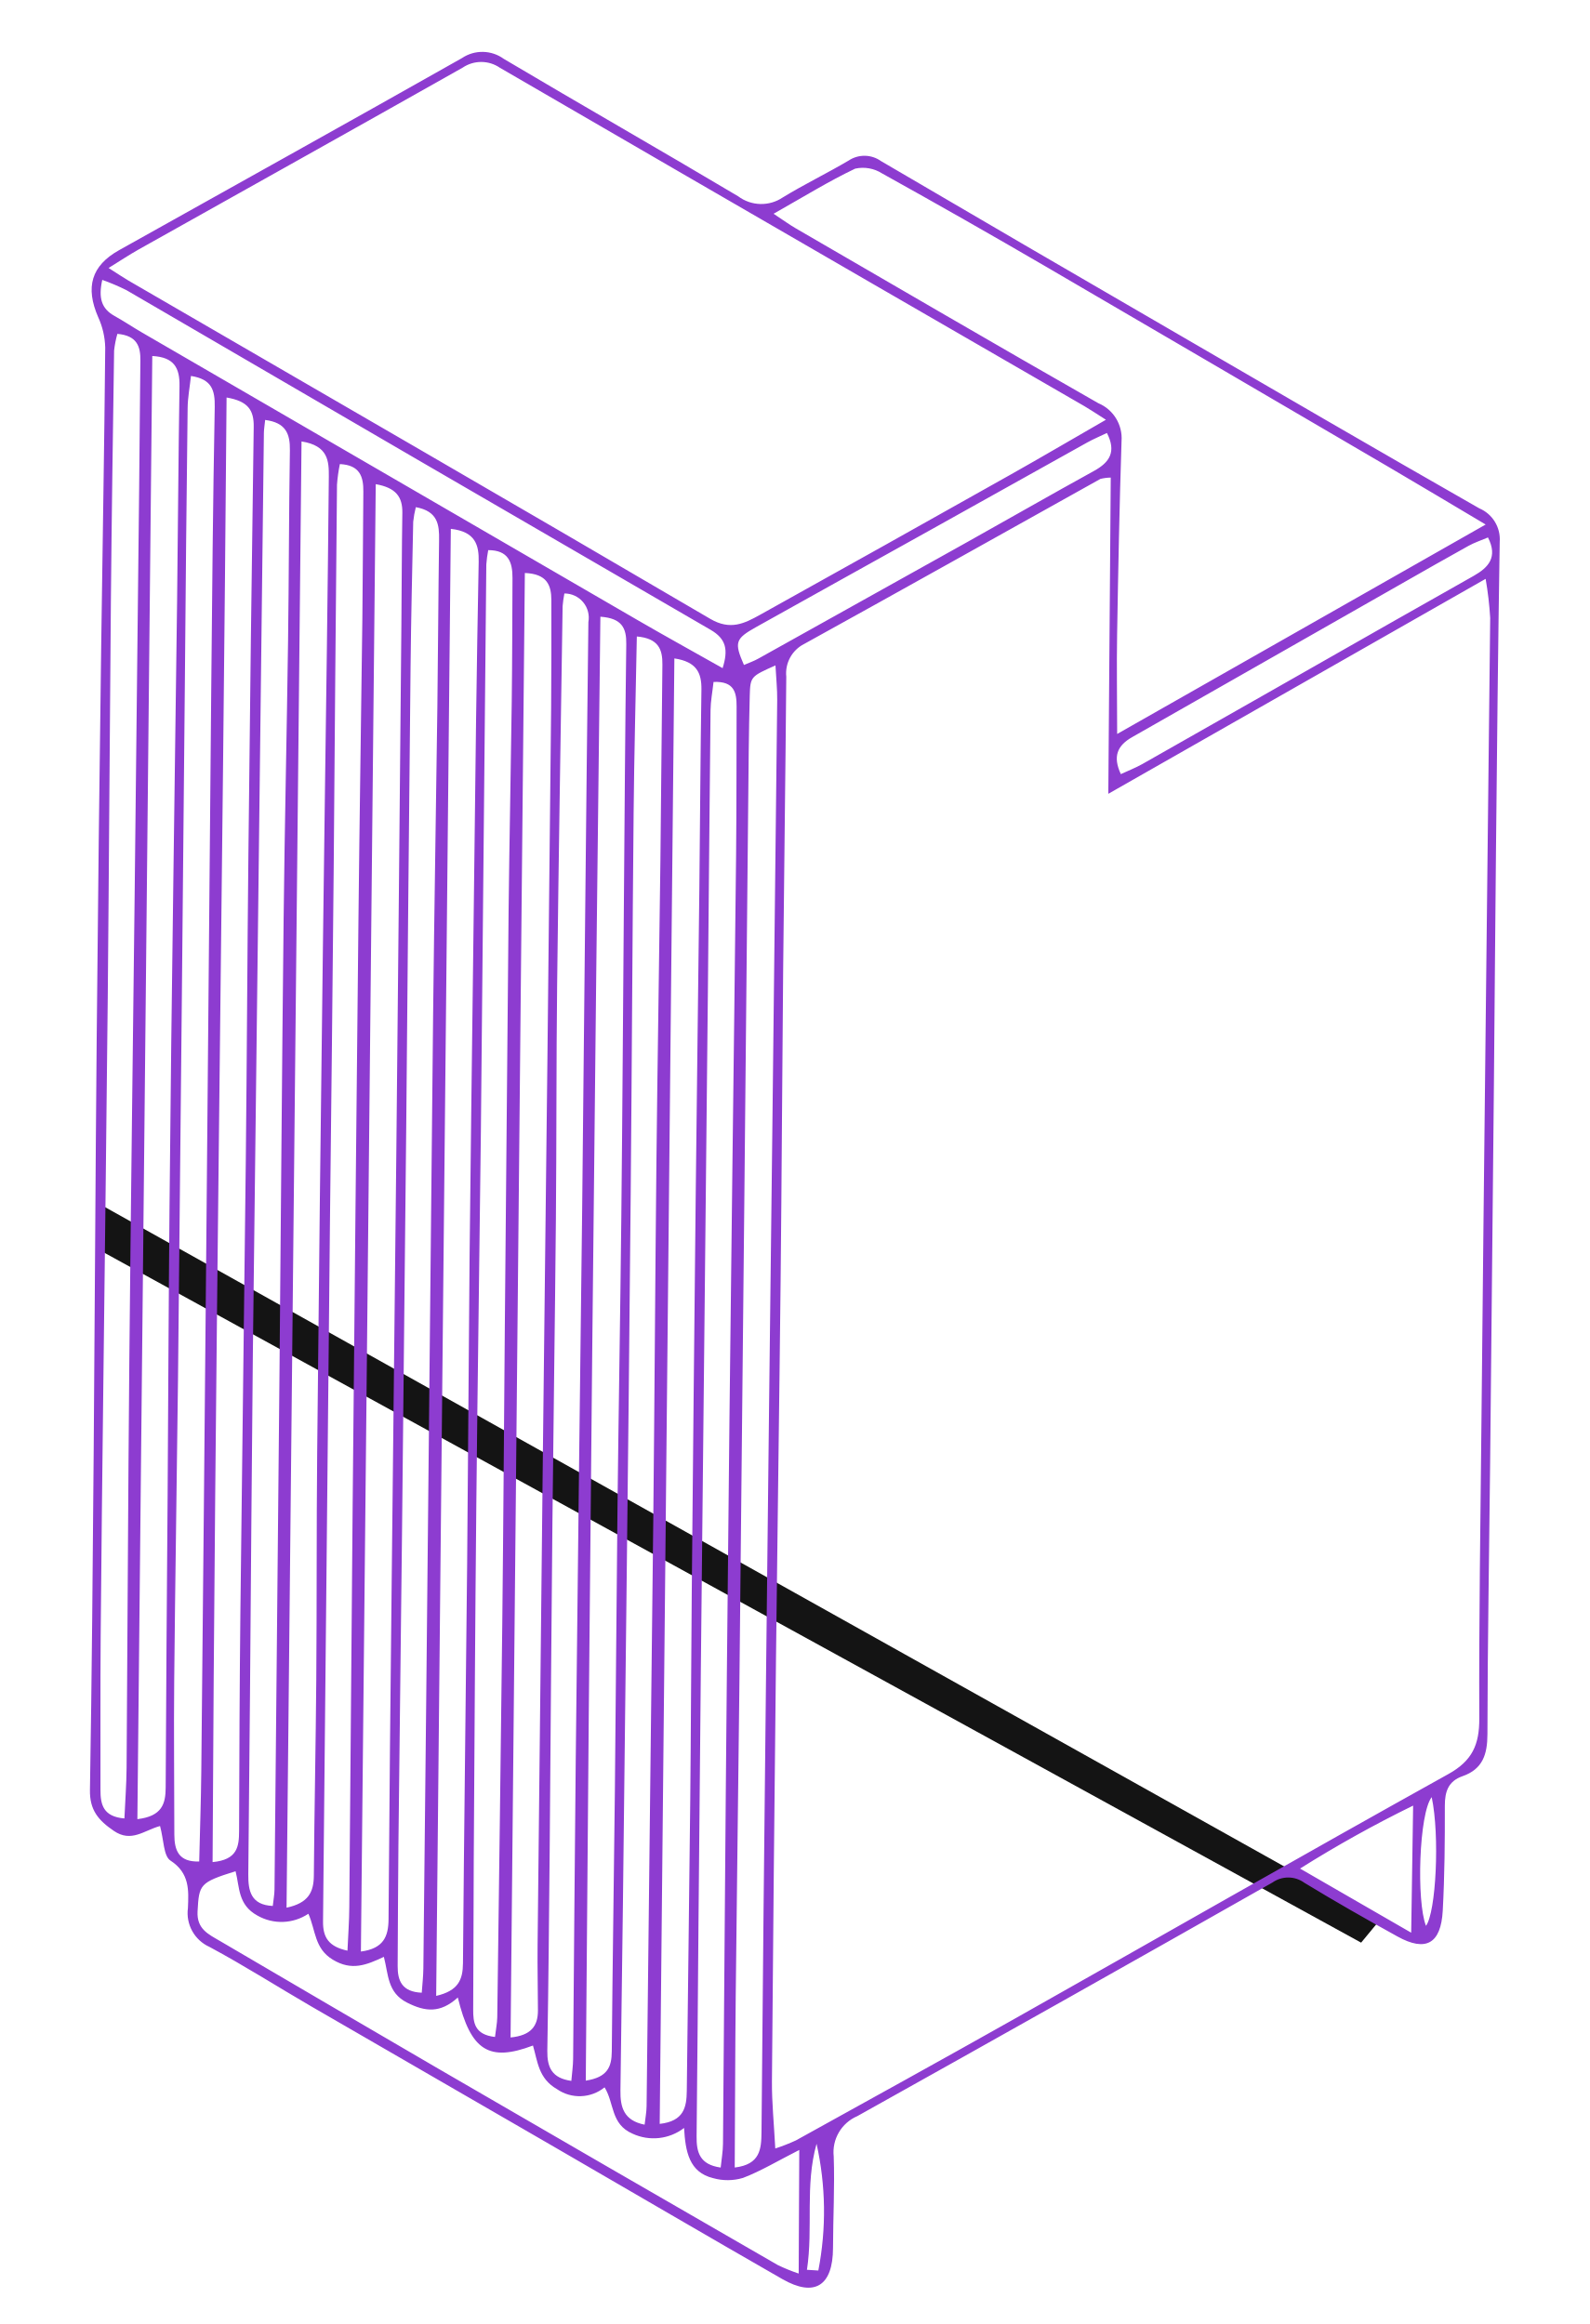
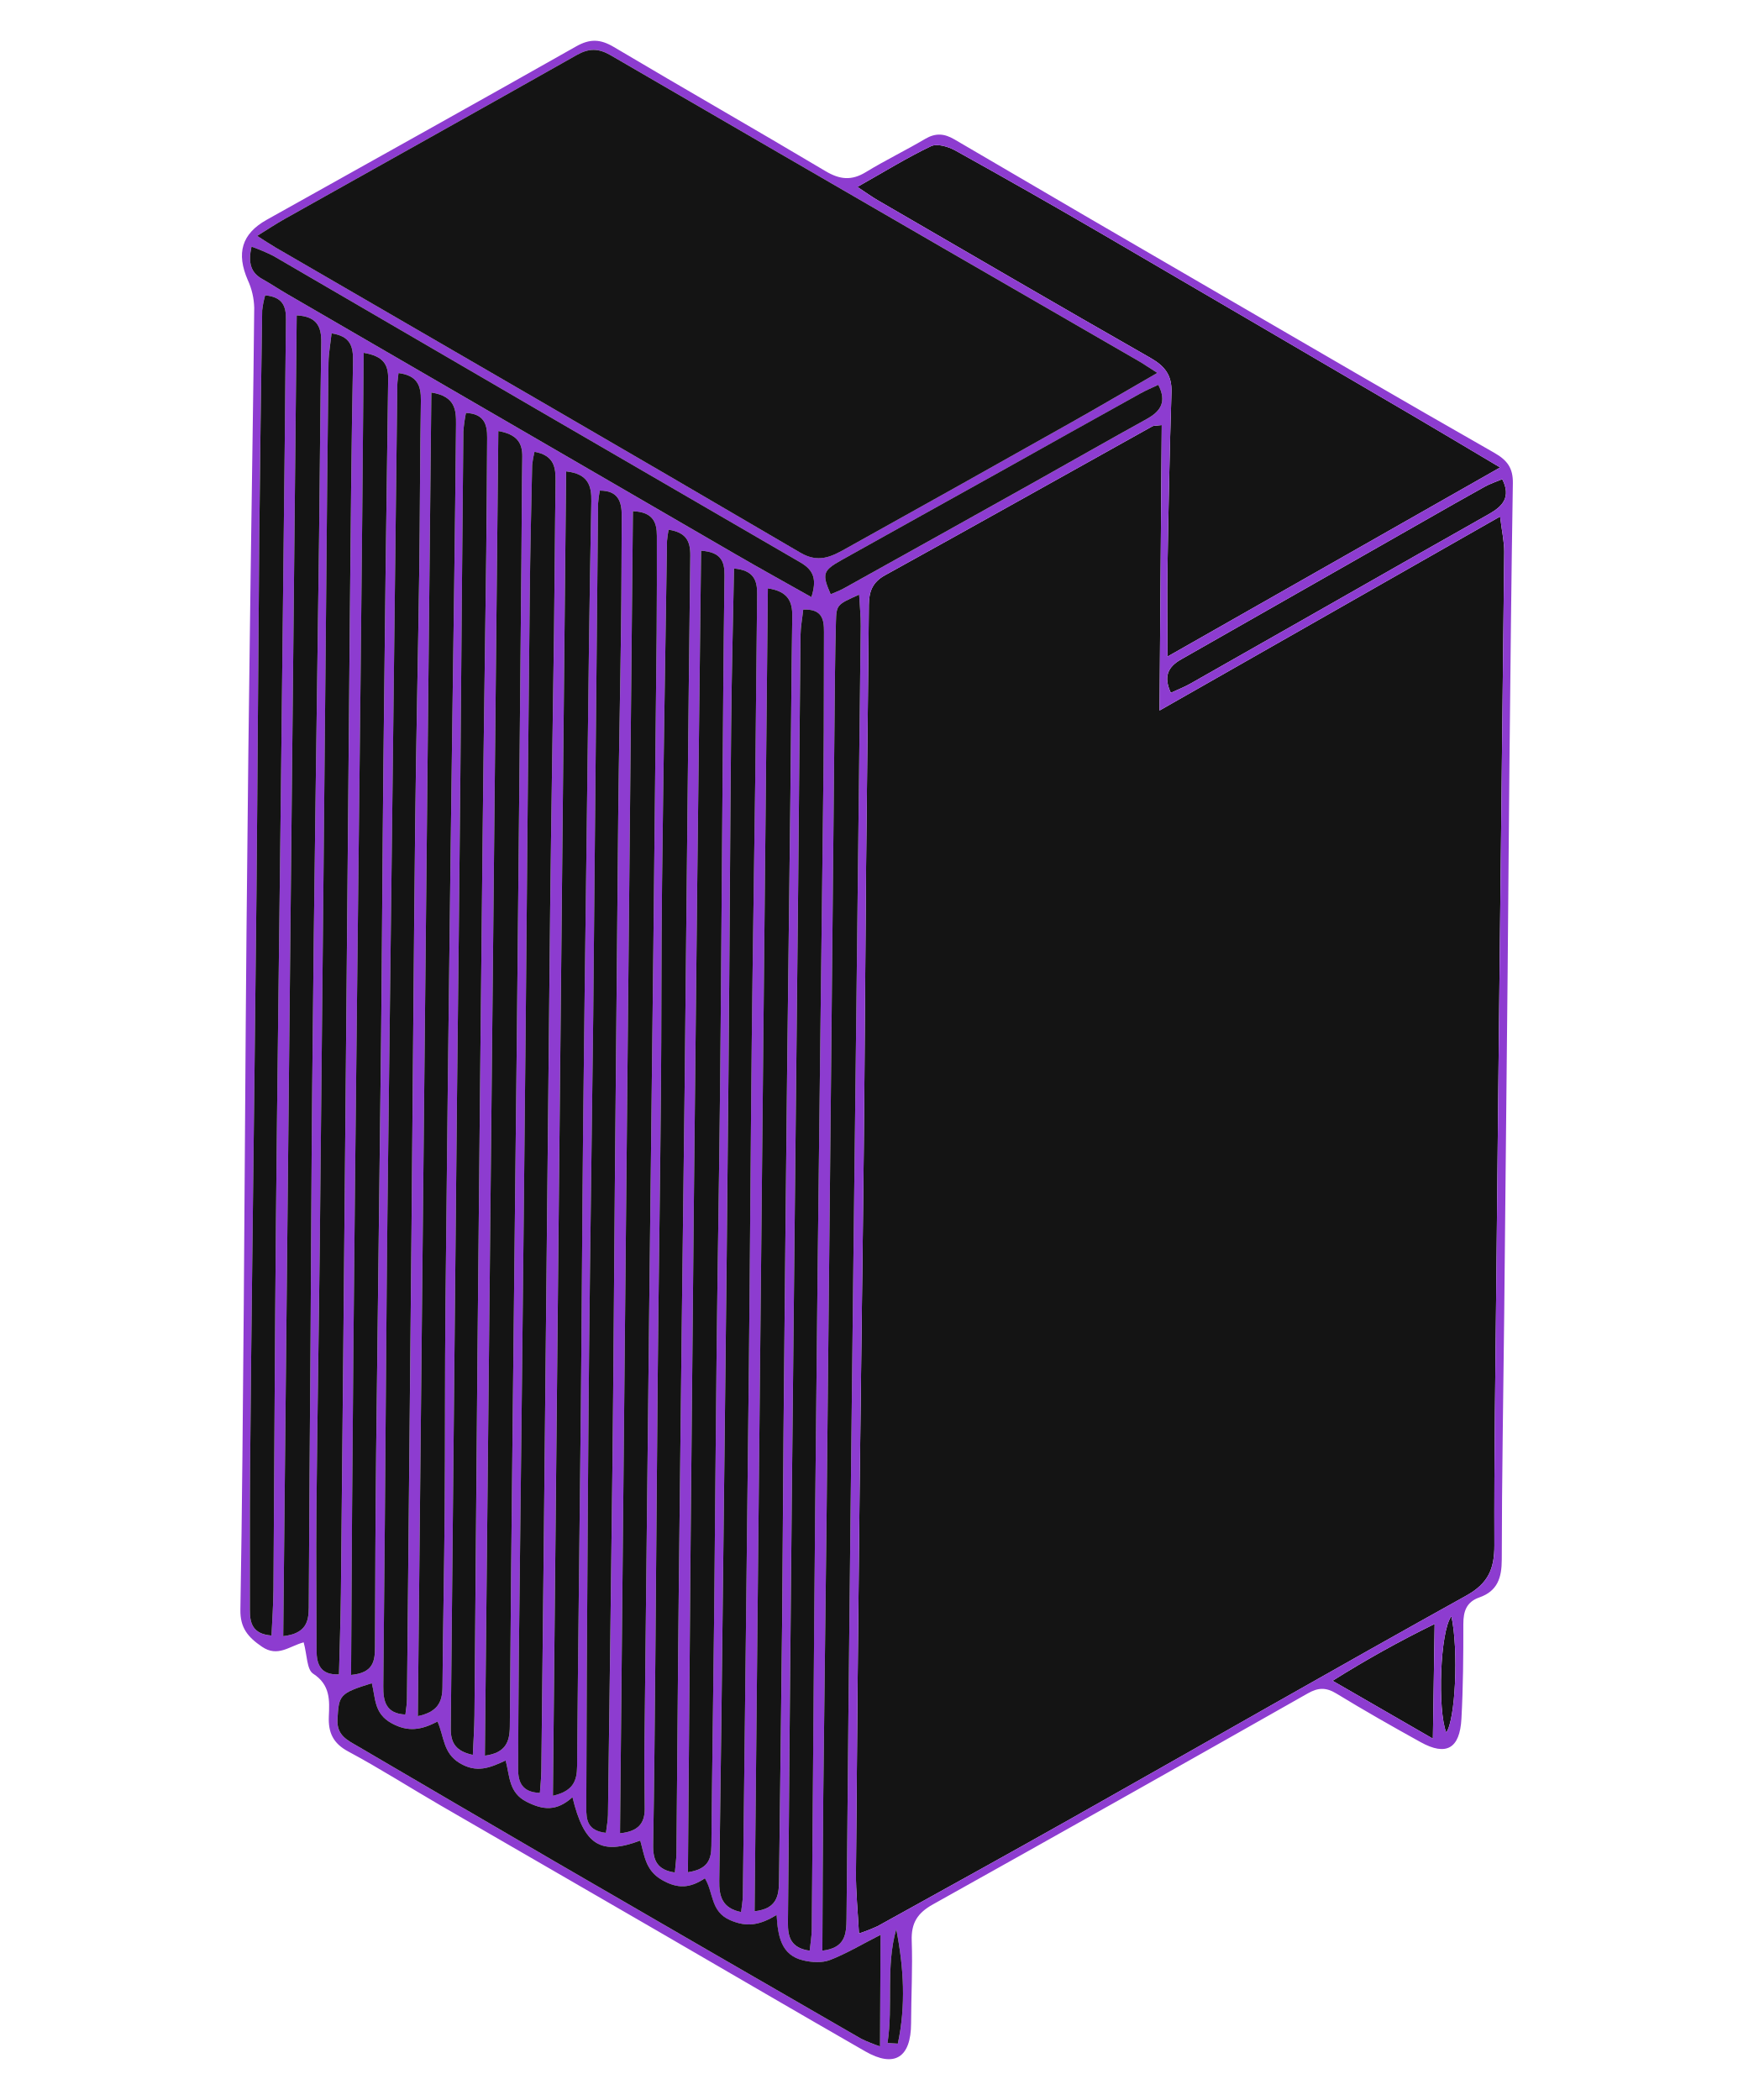
- <svg xmlns="http://www.w3.org/2000/svg" width="144.814" height="211.816" viewBox="0 0 144.814 211.816">
-   <g transform="translate(-184.999 -5121.534)">
-     <g transform="translate(184.999 5121.534)">
-       <path d="M-7351.746,11921.391l-116.921-65.39v4.2l115.212,63.26Z" transform="translate(7477.482 -11746.402)" fill="#141414" />
-       <g transform="translate(0 7.027) rotate(-3)">
-         <path d="M6.221,159.947c-1.467.312-2.69,1.4-4.233.218-1.363-1.04-2.1-2.013-1.974-3.829.714-10.277,1.334-20.561,1.958-30.844C2.73,113,3.439,100.513,4.209,88.026q1.109-17.994,2.3-35.983C7.1,43.068,7.733,34.1,8.285,25.118a7.073,7.073,0,0,0-.5-2.812c-1.033-2.768-.384-4.7,2.223-5.984C20.714,11.041,31.443,5.8,42.125.474a3.323,3.323,0,0,1,3.8.266c6.867,4.583,13.816,9.042,20.678,13.63a3.5,3.5,0,0,0,4.058.312c2.011-1.089,4.131-1.978,6.159-3.037a2.6,2.6,0,0,1,2.946.2q12.7,8.369,25.435,16.671c9.1,5.948,18.2,11.911,27.35,17.788a3.069,3.069,0,0,1,1.7,3.15c-.645,9.381-1.228,18.767-1.817,28.152-.441,7.019-.855,14.04-1.29,21.059q-1.071,17.261-2.154,34.522c-.519,8.242-1.1,16.481-1.544,24.728-.1,1.862-.607,3.165-2.471,3.709-1.312.383-1.681,1.312-1.746,2.6-.16,3.183-.352,6.37-.69,9.538-.322,3.015-1.74,3.7-4.236,2.145-2.774-1.731-5.53-3.493-8.228-5.34a2.492,2.492,0,0,0-2.9-.173q-19.412,9.706-38.888,19.283a3.577,3.577,0,0,0-2.341,3.558c-.048,2.776-.348,5.547-.5,8.323-.19,3.451-1.907,4.435-4.767,2.589-6.734-4.344-13.425-8.752-20.139-13.126q-10.687-6.961-21.381-13.911c-3.011-1.966-5.94-4.062-9.013-5.923a3.382,3.382,0,0,1-1.779-3.643c.155-1.614.33-3.168-1.359-4.4C6.389,162.7,6.5,161.238,6.221,159.947ZM60.667,192.23a17.269,17.269,0,0,0,1.918-.637c6.833-3.33,13.673-6.646,20.481-10.028,13.544-6.729,27.041-13.551,40.626-20.2,2.258-1.1,2.974-2.543,3.088-4.918.435-8.982,1.048-17.955,1.608-26.931q1.137-18.236,2.3-36.471,1.166-18.356,2.334-36.713a31.718,31.718,0,0,0-.229-3.579L97.433,70.518c.6-9.991,1.164-19.354,1.73-28.77a4.3,4.3,0,0,0-.945.071c-9.246,4.539-18.477,9.108-27.741,13.608a3,3,0,0,0-1.789,2.9C68.147,67.217,67.556,76.107,67.005,85c-.581,9.385-1.114,18.773-1.706,28.157-.725,11.5-1.5,23.005-2.232,34.51q-1.221,19.215-2.384,38.433C60.568,188.033,60.667,189.98,60.667,192.23ZM99,36.462c-.965-.684-1.409-1.024-1.877-1.329q-9.352-6.086-18.709-12.164Q61.964,12.267,45.537,1.537a3.015,3.015,0,0,0-3.39-.193c-10.1,5.03-20.226,10-30.34,15-.891.441-1.749.952-2.837,1.548.836.594,1.286.939,1.76,1.249C27.846,30.314,44.985,41.452,62.052,52.7c1.755,1.157,3.071.585,4.525-.126q11.783-5.769,23.538-11.6C92.949,39.57,95.756,38.11,99,36.462ZM69.74,16.128c.911.673,1.407,1.079,1.941,1.427,8.892,5.8,17.771,11.626,26.705,17.363a3.469,3.469,0,0,1,1.934,3.562c-.5,5.857-.919,11.721-1.326,17.585-.2,2.876-.3,5.758-.47,9.049l34.53-17.306c-3.12-2.08-5.8-3.887-8.5-5.665q-15.142-9.969-30.3-19.916-7.176-4.7-14.445-9.252a3.248,3.248,0,0,0-2.43-.564C74.906,13.435,72.547,14.731,69.74,16.128ZM56.886,193.77c2.335-.156,2.51-1.547,2.606-3.115q1.248-20.443,2.55-40.884,1.6-25.214,3.226-50.428Q66.513,79.882,67.75,60.42c.064-1,.008-2.016.008-3.176-2.282.884-2.345.879-2.485,2.64-.265,3.341-.461,6.689-.669,10.034q-1.132,18.118-2.254,36.237-1.375,22.037-2.76,44.074c-.588,9.3-1.209,18.6-1.794,27.905C57.475,183.264,57.2,188.4,56.886,193.77ZM58.592,56.127c-2.78,44.513-5.548,88.841-8.325,133.313,2.224-.129,2.528-1.4,2.622-2.876.562-8.807,1.145-17.614,1.7-26.422.394-6.28.738-12.562,1.125-18.842q1.117-18.11,2.26-36.218c.588-9.3,1.2-18.6,1.794-27.894.384-6.034.728-12.07,1.138-18.1C61.005,57.583,60.612,56.537,58.592,56.127ZM25.7,34.6c-2.791,44.552-5.568,88.865-8.357,133.382,2.023-.318,2.546-1.3,2.636-2.784.36-5.954.8-11.9,1.159-17.858.413-6.854.732-13.713,1.159-20.566q1.432-23,2.933-46C25.807,71.8,26.415,62.829,27,53.857q.521-7.952,1.015-15.906C28.1,36.532,28.121,35.111,25.7,34.6Zm-6.611-4.361C16.4,74.78,13.37,119.06,10.83,163.48c2.283-.088,2.482-1.307,2.56-2.707.366-6.611.739-13.222,1.157-19.83.868-13.7,1.781-27.4,2.648-41.1.589-9.3,1.112-18.6,1.7-27.9q1.225-19.456,2.524-38.906C21.517,31.55,21.059,30.686,19.087,30.243ZM52.059,51.977c-2.861,44.376-5.646,88.681-8.313,133.175,2.012-.2,2.421-1.147,2.506-2.537.483-7.914,1.027-15.824,1.527-23.738.546-8.648,1.051-17.3,1.6-25.946.557-8.73,1.17-17.455,1.719-26.185.607-9.627,1.168-19.257,1.751-28.886.47-7.753.923-15.508,1.434-23.258C54.38,53.16,54.037,52.219,52.059,51.977ZM37.109,180.864c1.873-.085,2.546-.907,2.619-2.325.1-1.961.152-3.924.276-5.884q1.39-22.158,2.8-44.315,1.168-18.36,2.348-36.719,1-15.793,1.99-31.588c.2-3.263.366-6.529.534-9.795.069-1.344-.258-2.416-2.282-2.6C42.634,92.036,39.877,136.361,37.109,180.864ZM32.249,38.842C29.46,83.4,26.682,127.792,23.9,172.329c2.08-.163,2.575-1.243,2.669-2.814q.928-15.537,1.919-31.07,1.215-19.327,2.445-38.653,1.5-23.975,2.974-47.952c.212-3.426.392-6.853.627-10.277C34.628,40.121,34.066,39.263,32.249,38.842ZM4.192,159.213c2.273-.144,2.641-1.284,2.724-2.731Q7.684,143.14,8.493,129.8c.511-8.65.995-17.3,1.53-25.951q.931-15.051,1.931-30.1c.546-8.4,1.117-16.8,1.661-25.2.423-6.527.8-13.055,1.246-19.58.111-1.622-.335-2.649-2.334-2.857C9.747,70.522,6.975,114.785,4.192,159.213ZM38.868,43.267l-8.33,133.458c2.042-.363,2.5-1.343,2.593-2.839.729-12.073,1.526-24.143,2.278-36.216.584-9.381,1.119-18.765,1.7-28.147.564-9.054,1.165-18.106,1.749-27.159q.7-10.765,1.393-21.53.477-7.217.995-14.43C41.355,44.9,41.118,43.637,38.868,43.267ZM55.281,53.95c-.39,5.472-.807,10.756-1.134,16.046-.714,11.5-1.366,23-2.073,34.5q-1.151,18.718-2.355,37.432-.868,13.7-1.755,27.4-.544,8.441-1.11,16.88c-.1,1.506.143,2.753,2.036,3.232.1-.6.232-1.125.267-1.66Q50.878,161,52.578,134.2c.678-10.766,1.3-21.536,1.977-32.3.576-9.136,1.21-18.267,1.8-27.4.385-5.954.729-11.911,1.118-17.864C57.565,55.248,57.245,54.226,55.281,53.95ZM15.952,28.112c-.165,1.028-.4,1.964-.457,2.911q-.8,12.36-1.546,24.724-.9,14.57-1.807,29.139-1.074,17.262-2.158,34.524C9.4,128.552,8.767,137.689,8.2,146.831c-.289,4.65-.477,9.306-.719,13.959-.076,1.464.284,2.538,2.134,2.571.214-2.8.45-5.483.618-8.168q1.492-23.874,2.958-47.749Q14.751,82.1,16.3,56.749c.53-8.57,1.054-17.142,1.667-25.707C18.074,29.515,17.829,28.506,15.952,28.112ZM48.893,49.69a10.664,10.664,0,0,0-.22,1.138c-.777,11.5-1.573,22.994-2.309,34.494-.454,7.1-.792,14.2-1.229,21.3-.566,9.218-1.192,18.433-1.767,27.652-.616,9.872-1.2,19.747-1.8,29.62-.376,6.119-.752,12.238-1.179,18.353-.1,1.5.276,2.519,2.042,2.858.1-.725.228-1.35.267-1.98.56-9.057,1.088-18.117,1.662-27.173q1.59-25.092,3.218-50.181C48.7,87.987,49.791,70.2,50.941,52.41A2.212,2.212,0,0,0,48.893,49.69Zm-26.4-17.221c-.082.531-.156.846-.177,1.165Q20.79,57.242,19.276,80.85,18.1,99.078,16.925,117.306c-.652,10.36-1.259,20.722-1.891,31.083q-.5,8.2-1.014,16.391c-.089,1.471.083,2.783,2.078,2.979.089-.548.206-1.019.236-1.494q1.481-23.735,2.947-47.471c.84-13.623,1.648-27.247,2.515-40.869.534-8.4,1.169-16.8,1.725-25.2.384-5.79.682-11.585,1.078-17.373C24.7,33.856,24.369,32.812,22.489,32.469ZM62.044,58.454c-.156.951-.355,1.741-.406,2.541-.533,8.4-1.037,16.811-1.56,25.215q-.882,14.2-1.782,28.4-1.055,16.771-2.11,33.542-.72,11.507-1.421,23.016c-.4,6.528-.782,13.057-1.2,19.584-.092,1.439.141,2.584,2.042,2.953.118-.757.281-1.448.324-2.147.872-14.284,1.71-28.571,2.6-42.854q1.433-23.141,2.933-46.277c.6-9.385,1.223-18.768,1.809-28.154.281-4.489.5-8.982.752-13.473C64.092,59.546,63.95,58.474,62.044,58.454ZM35.787,41.127a9.338,9.338,0,0,0-.307,1.31c-.323,4.4-.657,8.8-.933,13.2q-1.313,20.923-2.589,41.847-1.157,18.6-2.336,37.188-.889,14.067-1.8,28.133c-.231,3.67-.43,7.342-.647,11.012-.08,1.363.28,2.38,2.065,2.55.1-.789.216-1.49.262-2.2q.782-12.236,1.544-24.472,1.95-31.2,3.9-62.4c.588-9.3,1.241-18.593,1.849-27.89.33-5.056.615-10.115.951-15.171C37.843,42.847,37.777,41.6,35.787,41.127Zm-.094,139.616c.117-.683.259-1.224.3-1.771q1.179-17.86,2.33-35.722c.58-9.137,1.113-18.278,1.672-27.416q1.153-18.847,2.319-37.694c.4-6.281.862-12.558,1.272-18.838.245-3.753.442-7.509.659-11.263.083-1.438-.234-2.56-2.076-2.656a11.32,11.32,0,0,0-.241,1.291q-.738,11.745-1.456,23.493Q39.6,84.24,38.726,98.311c-.722,11.339-1.493,22.675-2.2,34.015-.672,10.768-1.294,21.539-1.927,32.309-.264,4.487-.489,8.977-.756,13.464C33.77,179.332,33.831,180.43,35.693,180.743ZM29.08,36.843a14.544,14.544,0,0,0-.359,1.863Q27.644,56.084,26.6,73.463q-1,16.155-2.036,32.307Q23.8,117.885,23.054,130q-1.222,19.705-2.457,39.41c-.093,1.457.4,2.321,2.084,2.775.135-1.4.3-2.672.374-3.949q1.12-18.242,2.217-36.485Q26.92,105.064,28.6,78.378c.576-9.139,1.2-18.275,1.794-27.414.247-3.835.451-7.673.692-11.509C31.171,38.091,30.892,37.028,29.08,36.843ZM9.456,23.929a9.183,9.183,0,0,0-.377,1.5C8.569,33.017,8.06,40.6,7.593,48.19,6.854,60.184,6.165,72.18,5.422,84.173,4.688,96,3.91,107.828,3.156,119.655c-.484,7.587-.977,15.173-1.434,22.762-.28,4.651-.5,9.306-.75,13.958-.073,1.326.116,2.451,2.043,2.713.153-1.574.348-3.086.439-4.6.737-12.321,1.426-24.644,2.187-36.963.876-14.2,1.813-28.389,2.719-42.583q1.179-18.479,2.348-36.96c.243-3.834.465-7.669.714-11.5C11.506,25.2,11.253,24.185,9.456,23.929ZM32.5,176.974c-1.674,1.367-3.029,1.147-4.636.228-1.764-1.01-1.56-2.642-1.9-4.279-1.64.661-2.989,1.146-4.664.01-1.623-1.1-1.406-2.748-2-4.294a4.413,4.413,0,0,1-4.641-.075c-1.75-1.08-1.476-2.665-1.782-4.143-3.33.855-3.383,1.023-3.649,3.466-.176,1.615.893,2.147,1.9,2.811q9.609,6.338,19.237,12.649,14.973,9.778,29.978,19.508a16.343,16.343,0,0,0,1.857.87l.643-11.247c-2.027.9-3.592,1.741-5.255,2.277a4.872,4.872,0,0,1-2.712-.119c-2.167-.647-2.4-2.557-2.411-4.709a4.558,4.558,0,0,1-4.723.272c-1.951-.976-1.494-2.854-2.317-4.348a3.618,3.618,0,0,1-4.346-.067c-1.633-1.06-1.617-2.6-1.971-4.08C35.053,183,33.421,181.909,32.5,176.974ZM62.935,57.242c.615-1.647.47-2.646-.916-3.55q-25.79-16.814-51.534-33.7a19.36,19.36,0,0,0-2.146-1.046c-.449,1.617-.218,2.609.931,3.332.83.523,1.616,1.113,2.437,1.649Q33.577,38.21,55.456,52.482C57.886,54.066,60.35,55.6,62.935,57.242Zm35.73,11.545c.69-.277,1.37-.5,2-.812q11.822-5.912,23.632-11.847c2.479-1.243,4.966-2.467,7.443-3.714,1.35-.679,2.291-1.564,1.463-3.417-.65.238-1.262.4-1.822.677-2.052,1-4.09,2.029-6.129,3.053Q112.571,59.1,99.883,65.469C98.457,66.181,98.012,67.149,98.665,68.787Zm.363-31.117c-.662.276-1.267.491-1.839.772Q89.926,42,82.673,45.576c-5.5,2.7-11.005,5.382-16.5,8.091-1.958.965-2.065,1.29-1.281,3.388.451-.17.919-.3,1.35-.516q9.791-4.8,19.571-9.614c3.955-1.949,7.889-3.94,11.856-5.862C99.142,40.35,99.814,39.42,99.027,37.669Zm21.316,126.394a110.383,110.383,0,0,0-10.589,5.191l9.806,6.367Zm1.731-.682c-1.235,1.412-1.9,9.4-1.136,11.688C121.915,173.892,122.636,166.924,122.074,163.38ZM62.969,203.424l1.033.118A28.258,28.258,0,0,0,64.445,192C63.175,195.74,63.751,199.644,62.969,203.424Z" transform="translate(0 0)" fill="#8d3cd0" />
+ <svg xmlns="http://www.w3.org/2000/svg" version="1.1" id="Warstwa_1" x="0px" y="0px" viewBox="0 0 738 884" style="enable-background:new 0 0 738 884;" xml:space="preserve">
+   <style type="text/css">
+ 	.st0{fill:#141414;}
+ 	.st1{fill:#8D3CD0;}
+ </style>
+   <g id="Group_115" transform="translate(0 23.243) rotate(-3)">
+     <g id="XMLID_2_">
+       <g>
+         <path class="st0" d="M620.4,226.98c0.46,6.55,1.21,10.77,0.96,14.92c-3.26,51.03-6.49,102.05-9.73,153.07     c-3.23,50.69-6.42,101.37-9.58,152.07c-2.33,37.42-4.89,74.84-6.71,112.28c-0.48,9.9-3.46,15.9-12.87,20.5     c-56.65,27.7-112.91,56.15-169.39,84.21c-28.38,14.1-56.9,27.92-85.4,41.81c-2.61,1.04-5.28,1.93-7.99,2.66     c0-9.37-0.41-17.5,0.07-25.56c3.23-53.41,6.54-106.83,9.94-160.24c3.04-47.97,6.28-95.92,9.3-143.89     c2.47-39.12,4.69-78.27,7.11-117.4c2.29-37.07,4.76-74.14,7.01-111.23c0.34-5.54,2-9.43,7.46-12.08     c38.62-18.76,77.11-37.82,115.67-56.73c0.54-0.27,1.3-0.12,3.94-0.29c-2.37,39.26-4.71,78.29-7.22,119.95L620.4,226.98z" />
+         <path class="st0" d="M622.13,211.31c3.45,7.72-0.48,11.41-6.1,14.24c-10.33,5.2-20.7,10.3-31.03,15.49     c-32.83,16.49-65.67,32.96-98.53,49.39c-2.63,1.31-5.47,2.23-8.35,3.39c-2.73-6.83-0.86-10.87,5.08-13.83     c35.26-17.7,70.53-35.41,105.78-53.13c8.51-4.27,17-8.57,25.56-12.73C616.87,212.98,619.42,212.3,622.13,211.31z" />
+         <path class="st0" d="M621.49,206.34L477.53,278.5c0.7-13.72,1.13-25.75,1.97-37.73c1.69-24.45,3.45-48.91,5.52-73.32     c0.59-7.1-2.22-11.09-8.06-14.85c-37.26-23.92-74.27-48.2-111.35-72.4c-2.22-1.45-4.29-3.14-8.09-5.95     c11.71-5.83,21.55-11.23,31.84-15.49c2.65-1.09,7.28,0.57,10.13,2.35c20.2,12.66,40.28,25.51,60.22,38.57     c42.13,27.64,84.24,55.32,126.33,83.04C597.3,190.14,608.49,197.66,621.49,206.34z" />
+         <path class="st0" d="M575.72,688.21c2.34,14.77-0.66,43.83-4.74,48.73C567.78,727.39,570.58,694.1,575.72,688.21z" />
+         <path class="st0" d="M568.5,691.06c-1.13,16.77-2.11,31.17-3.27,48.19l-40.88-26.55C538.68,704.7,553.42,697.48,568.5,691.06z" />
+         <path class="st1" d="M472.98,301.02c2.5-41.66,4.85-80.69,7.22-119.95c-2.64,0.17-3.4,0.02-3.94,0.29     c-38.55,18.92-77.04,37.97-115.67,56.73c-5.47,2.65-7.12,6.54-7.46,12.08c-2.25,37.08-4.72,74.15-7.01,111.23     c-2.42,39.13-4.64,78.27-7.11,117.4c-3.02,47.97-6.26,95.92-9.3,143.89c-3.4,53.41-6.71,106.83-9.94,160.24     c-0.48,8.07-0.07,16.19-0.07,25.56c2.71-0.73,5.38-1.61,7.99-2.66c28.5-13.89,57.02-27.7,85.4-41.81     c56.48-28.06,112.74-56.51,169.39-84.21c9.41-4.6,12.39-10.61,12.87-20.5c1.81-37.45,4.37-74.86,6.71-112.28     c3.16-50.69,6.35-101.38,9.58-152.07c3.24-51.02,6.48-102.04,9.73-153.07c0.25-4.15-0.5-8.37-0.96-14.92L472.98,301.02z      M485.02,167.45c-2.07,24.42-3.83,48.87-5.52,73.32c-0.84,11.98-1.27,24.01-1.97,37.73l143.96-72.16     c-13-8.67-24.2-16.2-35.45-23.62c-42.09-27.71-84.2-55.39-126.33-83.04c-19.94-13.06-40.02-25.91-60.22-38.57     c-2.85-1.78-7.48-3.45-10.13-2.35c-10.3,4.27-20.13,9.67-31.84,15.49c3.8,2.81,5.87,4.5,8.09,5.95     c37.08,24.19,74.09,48.47,111.35,72.4C482.8,156.36,485.61,160.35,485.02,167.45z M616.03,225.55c5.63-2.83,9.55-6.52,6.1-14.24     c-2.72,0.99-5.26,1.68-7.6,2.82c-8.56,4.16-17.06,8.46-25.56,12.73c-35.25,17.72-70.51,35.43-105.78,53.13     c-5.94,2.96-7.81,7-5.08,13.83c2.87-1.16,5.72-2.07,8.35-3.39c32.86-16.43,65.7-32.9,98.53-49.39     C595.33,235.85,605.7,230.74,616.03,225.55z M626.51,213.23c-2.69,39.11-5.12,78.25-7.58,117.37     c-1.83,29.26-3.56,58.54-5.37,87.81c-2.98,47.98-5.97,95.96-8.99,143.94c-2.16,34.36-4.6,68.71-6.43,103.09     c-0.42,7.77-2.53,13.2-10.3,15.47c-5.47,1.6-7.01,5.47-7.28,10.83c-0.68,13.27-1.47,26.56-2.89,39.77     c-1.34,12.57-7.25,15.43-17.65,8.94c-11.57-7.22-23.06-14.57-34.31-22.27c-4.22-2.89-7.5-3.01-12.09-0.71     c-53.97,26.98-108.01,53.78-162.14,80.4c-6.77,3.31-9.64,7.39-9.77,14.83c-0.2,11.58-1.44,23.14-2.09,34.71     c-0.78,14.39-7.95,18.49-19.87,10.79c-28.07-18.11-55.97-36.49-83.96-54.73c-29.71-19.35-59.43-38.68-89.15-58.01     c-12.56-8.19-24.77-16.94-37.58-24.69c-6.26-3.78-8.07-8.44-7.43-15.19c0.65-6.73,1.38-13.22-5.67-18.33     c-2.59-1.88-2.09-7.99-3.28-13.37c-6.12,1.29-11.22,5.82-17.64,0.91c-5.68-4.33-8.75-8.39-8.24-15.96     c2.99-42.85,5.56-85.73,8.17-128.6c3.16-52.08,6.12-104.15,9.33-156.22C87.38,324.01,90.57,274,93.9,224     c2.44-37.42,5.09-74.83,7.4-112.26c0.11-4.01-0.6-8-2.09-11.73c-4.3-11.54-1.6-19.59,9.27-24.95     c44.64-22.02,89.37-43.85,133.91-66.08c6.03-3,10.38-2.54,15.85,1.11c28.63,19.1,57.61,37.7,86.22,56.83     c5.81,3.88,10.72,4.66,16.92,1.3c8.39-4.54,17.22-8.24,25.68-12.66c4.5-2.34,8.12-1.89,12.28,0.85     c35.29,23.27,70.64,46.43,106.05,69.52c37.96,24.8,75.88,49.66,114.04,74.16C624.72,203.49,626.94,206.95,626.51,213.23z      M297.25,231.95c-1.63,22.82-3.37,44.84-4.74,66.9c-2.97,47.95-5.69,95.91-8.64,143.85c-3.2,52.03-6.47,104.05-9.82,156.07     c-2.41,38.09-4.85,76.17-7.32,114.25c-1.51,23.46-3.05,46.92-4.62,70.38c-0.43,6.28,0.59,11.47,8.49,13.48     c0.41-2.49,0.97-4.7,1.11-6.93c4.78-74.46,9.55-148.93,14.26-223.41c2.83-44.89,5.42-89.79,8.25-134.68     c2.4-38.09,5.04-76.16,7.51-114.24c1.6-24.83,3.03-49.67,4.66-74.49C306.76,237.37,305.42,233.1,297.25,231.95z M229.78,764.62     c-16.88,5.38-23.69,0.84-27.53-19.73c-6.99,5.7-12.64,4.79-19.34,0.95c-7.35-4.21-6.5-11.02-7.94-17.84     c-6.83,2.76-12.46,4.77-19.45,0.03c-6.76-4.58-5.86-11.45-8.33-17.9c-6.86,3.09-12.45,3.94-19.35-0.31     c-7.29-4.5-6.15-11.11-7.43-17.26c-13.89,3.56-14.1,4.27-15.22,14.45c-0.73,6.73,3.73,8.95,7.92,11.72     c26.71,17.61,53.45,35.2,80.21,52.74c41.62,27.18,83.28,54.28,124.99,81.33c2.5,1.37,5.08,2.58,7.74,3.63l2.68-46.89     c-8.45,3.76-14.98,7.26-21.91,9.5c-3.39,1.09-7.76,0.56-11.31-0.49c-9.04-2.71-10-10.67-10.06-19.64     c-7.07,3.81-12.56,4.71-19.69,1.14c-8.14-4.07-6.24-11.9-9.66-18.13c-6.46,3.85-11.61,3.94-18.12-0.28     C231.19,777.21,231.26,770.81,229.78,764.62z M234.59,260.65c1.32-20.06,2.7-40.11,4.14-60.17c0.44-6.28-0.56-11.53-9.93-13.08     c-11.57,185.48-23.12,370.52-34.73,556.44c8.51-1.52,10.44-5.6,10.81-11.84c3.04-50.34,6.36-100.67,9.5-151     c2.44-39.12,4.66-78.24,7.1-117.36c2.35-37.75,4.86-75.49,7.3-113.23C230.71,320.5,232.65,290.58,234.59,260.65z M242.54,196.24     c-0.44,1.77-0.78,3.56-1,5.37c-2.05,32.65-4.08,65.31-6.07,97.96c-2.42,39.12-4.84,78.22-7.26,117.34     c-3.01,47.28-6.23,94.54-9.18,141.82c-2.79,44.9-5.4,89.81-8.03,134.71c-1.1,18.71-2.04,37.42-3.15,56.14     c-0.3,5.13-0.05,9.71,7.71,11.02c0.49-2.85,1.09-5.11,1.24-7.39c3.27-49.65,6.52-99.3,9.71-148.95     c2.42-38.1,4.64-76.2,6.97-114.3c3.21-52.39,6.43-104.78,9.68-157.17c1.64-26.18,3.59-52.35,5.3-78.54     c1.02-15.65,1.84-31.31,2.75-46.96C251.55,201.32,250.22,196.63,242.54,196.24z M570.98,736.94c4.07-4.9,7.08-33.96,4.74-48.73     C570.58,694.1,567.78,727.39,570.98,736.94z M565.24,739.24c1.15-17.01,2.14-31.41,3.27-48.19     c-15.09,6.42-29.83,13.65-44.14,21.64L565.24,739.24z M473.97,178.22c6.13-2.97,8.94-6.85,5.66-14.14l0-0.01     c-2.76,1.16-5.28,2.05-7.67,3.22c-20.19,9.89-40.36,19.8-60.52,29.74c-22.93,11.26-45.89,22.44-68.79,33.74     c-8.16,4.03-8.61,5.38-5.35,14.13c1.88-0.71,3.83-1.27,5.63-2.16c27.22-13.33,54.41-26.69,81.6-40.08     C441.02,194.53,457.43,186.23,473.97,178.22z M479.49,159.04c-4.02-2.85-5.87-4.27-7.83-5.55c-25.99-16.91-51.99-33.82-78-50.71     c-45.72-29.75-91.4-59.54-137.05-89.37c-4.91-3.21-8.92-3.4-14.14-0.8c-42.11,20.98-84.33,41.69-126.51,62.53     c-3.71,1.84-7.29,3.97-11.82,6.46c3.49,2.48,5.36,3.92,7.34,5.2c71.37,46.59,142.83,93.03,213.98,139.93     c7.32,4.83,12.81,2.44,18.87-0.52c32.75-16.04,65.46-32.16,98.14-48.37C454.29,171.99,466,165.9,479.49,159.04z M333.6,855.66     c4.26-15.78,4.2-31.85,1.85-48.12c-5.3,15.59-2.9,31.87-6.16,47.63L333.6,855.66z M349.23,258.93c0.26-4.18,0.03-8.4,0.03-13.24     c-9.52,3.69-9.78,3.67-10.36,11.01c-1.11,13.93-1.92,27.89-2.79,41.84c-3.15,50.35-6.28,100.72-9.4,151.09     c-3.82,61.25-7.65,122.51-11.5,183.76c-2.45,38.78-5.05,77.56-7.48,116.35c-1.34,21.38-2.5,42.77-3.8,65.18     c9.74-0.65,10.46-6.45,10.86-12.99c3.47-56.83,7.01-113.64,10.63-170.46c4.45-70.08,8.93-140.17,13.45-210.25     C342.34,367.13,345.78,313.02,349.23,258.93z M333.66,260.53c0.31-5.24-0.28-9.71-8.23-9.79c-0.65,3.96-1.48,7.26-1.7,10.6     c-2.22,35.04-4.32,70.09-6.5,105.12c-2.45,39.48-4.93,78.95-7.44,118.42c-2.93,46.62-5.86,93.24-8.79,139.85     c-2.01,31.99-3.98,63.97-5.93,95.96c-1.67,27.22-3.26,54.44-5.01,81.66c-0.38,6,0.59,10.78,8.52,12.31     c0.5-3.16,1.18-6.04,1.35-8.95c3.64-59.56,7.13-119.12,10.83-178.68c3.98-64.32,8.05-128.63,12.22-192.94     c2.49-39.13,5.09-78.25,7.54-117.39C331.7,297.99,332.59,279.25,333.66,260.53z M329.14,245.68c2.56-6.87,1.96-11.03-3.82-14.8     c-71.68-46.74-143.31-93.58-214.86-140.51c-2.9-1.64-5.89-3.09-8.95-4.36c-1.87,6.74-0.91,10.88,3.88,13.89     c3.46,2.18,6.75,4.64,10.16,6.88c60.8,39.7,121.6,79.38,182.41,119.05C308.1,232.43,318.37,238.83,329.14,245.68z M320.67,253.37     c0.43-6.27-1.21-10.63-9.64-12.34c-11.6,185.6-23.13,370.42-34.71,555.84c9.27-0.54,10.54-5.85,10.92-11.99     c2.34-36.72,4.78-73.44,7.09-110.17c1.63-26.18,3.08-52.38,4.69-78.56c3.11-50.34,6.25-100.67,9.43-151     c2.45-38.77,5.01-77.53,7.48-116.31C317.53,303.68,318.96,278.51,320.67,253.37z M293.08,234.67c0.39-6.01-1.03-9.93-9.28-10.94     c-11.93,185.02-23.54,369.74-34.67,555.27c8.38-0.82,10.09-4.79,10.45-10.59c2.02-32.99,4.29-65.98,6.37-98.96     c2.27-36.06,4.38-72.13,6.68-108.19c2.32-36.39,4.88-72.77,7.16-109.17c2.53-40.13,4.87-80.3,7.3-120.43     C289.05,299.31,290.95,266.99,293.08,234.67z M279.14,225.53c0.39-6.13-1.29-9.81-8.54-11.34c-0.39,1.56-0.71,3.15-0.92,4.74     c-3.24,47.95-6.56,95.88-9.63,143.83c-1.89,29.59-3.3,59.22-5.13,88.82c-2.35,38.43-4.97,76.86-7.36,115.29     c-2.57,41.16-4.99,82.33-7.52,123.5c-1.57,25.51-3.13,51.03-4.92,76.52c-0.43,6.27,1.15,10.5,8.52,11.92     c0.42-3.03,0.96-5.63,1.11-8.26c2.34-37.76,4.54-75.54,6.94-113.29c4.42-69.75,8.89-139.5,13.42-209.23     C269.8,373.87,274.34,299.7,279.14,225.53z M263.3,257.32c0.84-13.6,1.53-27.23,2.23-40.84c0.28-5.6-1.07-10.08-9.52-10.85     c-11.51,185.12-23.01,369.93-34.55,555.48c7.81-0.35,10.61-3.78,10.92-9.69c0.42-8.18,0.63-16.36,1.15-24.53     c3.87-61.59,7.76-123.18,11.69-184.77c3.25-51.03,6.51-102.06,9.79-153.1C257.8,345.12,260.56,301.22,263.3,257.32z      M224.15,191.48c0.38-5.83,0.11-11.02-8.19-13c-0.55,1.79-0.98,3.61-1.28,5.47c-1.35,18.34-2.74,36.69-3.9,55.05     c-3.65,58.15-7.25,116.31-10.8,174.47c-3.21,51.68-6.46,103.37-9.74,155.05c-2.47,39.1-4.97,78.2-7.49,117.3     c-0.96,15.3-1.78,30.61-2.7,45.91c-0.34,5.69,1.17,9.92,8.62,10.64c0.39-3.29,0.9-6.21,1.09-9.16     c2.17-34.01,4.32-68.02,6.44-102.03c5.42-86.73,10.84-173.45,16.26-260.18c2.45-38.76,5.17-77.52,7.72-116.29     C221.56,233.65,222.74,212.56,224.15,191.48z M210.7,180.3c0.41-6.01-1.92-9.58-9.5-11.34     c-11.63,185.8-23.21,370.87-34.84,556.56c8.68-0.68,10.75-5.17,11.13-11.73c2.58-43.18,5.25-86.36,8-129.54     c3.38-53.73,6.77-107.45,10.2-161.16c4.16-66.64,8.31-133.29,12.4-199.93C208.97,208.87,209.73,194.58,210.7,180.3z      M196.35,171.51c0.36-5.68-0.81-10.12-8.36-10.88c-0.67,2.55-1.17,5.15-1.5,7.76c-2.99,48.31-5.94,96.61-8.86,144.93     c-2.77,44.91-5.6,89.81-8.48,134.7c-2.12,33.68-4.21,67.34-6.29,101.02c-3.4,54.77-6.81,109.54-10.24,164.32     c-0.4,6.07,1.67,9.68,8.69,11.57c0.56-5.84,1.23-11.14,1.55-16.47c3.11-50.71,6.2-101.41,9.24-152.12     c4.59-74.17,9.21-148.35,13.89-222.53c2.4-38.11,5.01-76.2,7.47-114.31C194.51,203.51,195.35,187.51,196.35,171.51z      M183.56,165.24c0.36-5.91,0.43-11.83-9.67-13.96c-11.64,185.76-23.21,370.52-34.84,556.13c8.43-1.33,10.62-5.42,10.99-11.61     c1.5-24.83,3.33-49.62,4.83-74.46c1.72-28.57,3.05-57.17,4.82-85.74c3.98-63.94,8.06-127.88,12.24-191.81     c2.41-37.41,4.94-74.81,7.39-112.23C180.78,209.47,182.19,187.36,183.56,165.24z M169.31,154.43c0.43-6.26-0.97-10.62-8.8-12.04     c-0.35,2.21-0.65,3.53-0.74,4.86c-4.23,65.62-8.45,131.24-12.66,196.86c-3.27,50.67-6.53,101.34-9.8,152.01     c-2.72,43.19-5.25,86.39-7.88,129.59c-1.39,22.78-2.81,45.56-4.23,68.34c-0.38,6.13,0.34,11.59,8.66,12.42     c0.37-2.29,0.86-4.25,0.99-6.24c4.12-65.97,8.22-131.95,12.29-197.93c3.51-56.79,6.88-113.61,10.48-170.39     c2.23-35.03,4.88-70.03,7.2-105.05C166.41,202.72,167.65,178.57,169.31,154.43z M156.04,144.73c0.41-6.18-1.49-9.78-9.71-11.62     c-11.21,185.69-23.83,370.31-34.43,555.52c9.52-0.36,10.35-5.45,10.68-11.29c1.52-27.57,3.08-55.12,4.82-82.68     c3.62-57.13,7.43-114.25,11.04-171.38c2.45-38.77,4.64-77.56,7.08-116.33C148.92,252.87,152.42,198.8,156.04,144.73z      M141.65,136.45c0.44-6.38-0.58-10.58-8.4-12.23c-0.69,4.29-1.65,8.19-1.91,12.14c-2.21,34.36-4.36,68.73-6.44,103.09     c-2.51,40.49-5.02,81-7.53,121.49c-2.99,47.98-5.99,95.97-9,143.95c-2.43,38.12-5.08,76.22-7.44,114.34     c-1.2,19.38-1.98,38.8-2.99,58.2c-0.32,6.1,1.18,10.59,8.89,10.71c0.89-11.69,1.88-22.86,2.59-34.05     c4.15-66.36,8.26-132.73,12.33-199.09c4.33-70.46,8.66-140.91,12.96-211.37C136.91,207.9,139.09,172.16,141.65,136.45z      M128.72,127.82c0.46-6.76-1.39-11.05-9.73-11.92C107.38,301.05,95.83,485.6,84.23,670.83c9.47-0.59,11.02-5.35,11.36-11.38     c2.13-37.09,4.32-74.18,6.57-111.25c2.13-36.07,4.15-72.14,6.38-108.2c2.58-41.84,5.27-83.67,8.05-125.49     c2.28-35.03,4.66-70.04,6.93-105.06C125.28,182.24,126.86,155.02,128.72,127.82z M114.37,117.39c0.35-5.33-0.71-9.54-8.21-10.61     c-0.7,2.04-1.23,4.14-1.57,6.27c-2.13,31.62-4.25,63.25-6.19,94.89c-3.08,50.01-5.95,100.03-9.05,150.03     c-3.06,49.32-6.3,98.63-9.45,147.94c-2.02,31.63-4.08,63.26-5.98,94.91c-1.18,19.39-2.07,38.79-3.13,58.2     c-0.31,5.53,0.49,10.22,8.52,11.31c0.63-6.57,1.45-12.87,1.83-19.2c3.07-51.37,5.95-102.75,9.12-154.11     c3.65-59.19,7.56-118.36,11.34-177.54c3.28-51.37,6.55-102.74,9.79-154.1C112.4,149.37,113.32,133.38,114.37,117.39z" />
+         <path class="st0" d="M479.63,164.07c3.28,7.29,0.48,11.17-5.66,14.14c-16.54,8.02-32.95,16.32-49.44,24.44     c-27.19,13.4-54.38,26.75-81.6,40.08c-1.8,0.89-3.75,1.45-5.63,2.16c-3.27-8.75-2.82-10.1,5.35-14.13     c22.9-11.3,45.86-22.48,68.79-33.74c20.16-9.94,40.33-19.86,60.52-29.74C474.35,166.11,476.87,165.22,479.63,164.07     L479.63,164.07z" />
+         <path class="st0" d="M471.66,153.49c1.96,1.27,3.81,2.69,7.83,5.55c-13.5,6.86-25.2,12.95-37.03,18.81     c-32.67,16.21-65.38,32.33-98.14,48.37c-6.06,2.97-11.56,5.35-18.87,0.52c-71.15-46.9-142.61-93.34-213.98-139.93     c-1.98-1.29-3.85-2.73-7.34-5.2c4.54-2.49,8.11-4.62,11.82-6.46c42.18-20.84,84.4-41.56,126.51-62.53     c5.21-2.6,9.23-2.41,14.14,0.8c45.65,29.83,91.34,59.61,137.05,89.37C419.67,119.67,445.67,136.58,471.66,153.49z" />
+         <path class="st0" d="M335.45,807.54c2.35,16.27,2.41,32.34-1.85,48.12l-4.31-0.49C332.54,839.41,330.14,823.13,335.45,807.54z" />
+         <path class="st0" d="M328.74,809.54l-2.68,46.89c-2.66-1.05-5.24-2.26-7.74-3.63c-41.71-27.05-83.37-54.16-124.99-81.33     c-26.76-17.54-53.49-35.13-80.21-52.74c-4.19-2.77-8.65-4.99-7.92-11.72c1.11-10.19,1.33-10.9,15.22-14.45     c1.28,6.16,0.13,12.76,7.43,17.26c6.9,4.26,12.49,3.4,19.35,0.31c2.48,6.45,1.58,13.32,8.33,17.9     c6.99,4.74,12.61,2.72,19.45-0.03c1.43,6.82,0.59,13.63,7.94,17.84c6.7,3.84,12.35,4.75,19.34-0.95     c3.84,20.57,10.64,25.11,27.53,19.73c1.48,6.19,1.41,12.59,8.22,17.01c6.51,4.22,11.66,4.13,18.12,0.28     c3.43,6.23,1.53,14.06,9.66,18.13c7.12,3.57,12.62,2.66,19.69-1.14c0.06,8.98,1.02,16.94,10.06,19.64     c3.55,1.06,7.92,1.59,11.31,0.49C313.76,816.8,320.29,813.3,328.74,809.54z" />
+         <path class="st0" d="M349.26,245.69c0,4.84,0.23,9.05-0.03,13.24c-3.45,54.09-6.89,108.2-10.36,162.29     c-4.52,70.08-9,140.17-13.45,210.25c-3.62,56.82-7.16,113.63-10.63,170.46c-0.4,6.54-1.13,12.34-10.86,12.99     c1.29-22.41,2.46-43.8,3.8-65.18c2.43-38.79,5.03-77.56,7.48-116.35c3.85-61.25,7.68-122.51,11.5-183.76     c3.12-50.37,6.25-100.73,9.4-151.09c0.87-13.95,1.68-27.91,2.79-41.84C339.48,249.37,339.74,249.38,349.26,245.69z" />
+         <path class="st0" d="M325.43,250.73c7.95,0.09,8.54,4.55,8.23,9.79c-1.07,18.72-1.96,37.46-3.13,56.17     c-2.45,39.14-5.05,78.25-7.54,117.39c-4.17,64.31-8.24,128.62-12.22,192.94c-3.69,59.56-7.18,119.12-10.83,178.68     c-0.17,2.91-0.85,5.79-1.35,8.95c-7.93-1.54-8.9-6.31-8.52-12.31c1.75-27.22,3.34-54.44,5.01-81.66     c1.95-31.99,3.92-63.97,5.93-95.96c2.93-46.61,5.86-93.23,8.79-139.85c2.51-39.47,4.99-78.95,7.44-118.42     c2.18-35.03,4.28-70.08,6.5-105.12C323.95,257.99,324.79,254.69,325.43,250.73z" />
+         <path class="st0" d="M325.32,230.88c5.78,3.77,6.38,7.93,3.82,14.8c-10.78-6.85-21.05-13.25-31.18-19.85     c-60.81-39.67-121.61-79.35-182.41-119.05c-3.42-2.24-6.7-4.7-10.16-6.88c-4.79-3.01-5.74-7.15-3.88-13.89     c3.07,1.27,6.06,2.72,8.95,4.36C182.01,137.3,253.64,184.14,325.32,230.88z" />
+         <path class="st0" d="M311.03,241.03c8.43,1.71,10.07,6.08,9.64,12.34c-1.71,25.15-3.14,50.31-4.75,75.46     c-2.46,38.77-5.02,77.53-7.48,116.31c-3.18,50.33-6.32,100.67-9.43,151c-1.61,26.18-3.06,52.38-4.69,78.56     c-2.31,36.73-4.74,73.45-7.09,110.17c-0.38,6.15-1.65,11.46-10.92,11.99C287.9,611.44,299.43,426.62,311.03,241.03z" />
+         <path class="st0" d="M297.25,231.95c8.17,1.15,9.51,5.42,9.15,11.19c-1.63,24.82-3.06,49.66-4.66,74.49     c-2.47,38.08-5.11,76.16-7.51,114.24c-2.83,44.89-5.42,89.79-8.25,134.68c-4.71,74.48-9.48,148.95-14.26,223.41     c-0.15,2.24-0.7,4.44-1.11,6.93c-7.9-2.02-8.92-7.21-8.49-13.48c1.57-23.46,3.11-46.92,4.62-70.38     c2.47-38.08,4.91-76.17,7.32-114.25c3.35-52.02,6.62-104.04,9.82-156.07c2.95-47.94,5.67-95.9,8.64-143.85     C293.88,276.8,295.62,254.77,297.25,231.95z" />
+         <path class="st0" d="M283.8,223.73c8.25,1.01,9.68,4.93,9.28,10.94c-2.13,32.32-4.03,64.65-5.98,96.98     c-2.43,40.14-4.77,80.3-7.3,120.43c-2.29,36.4-4.85,72.79-7.16,109.17c-2.3,36.06-4.41,72.13-6.68,108.19     c-2.08,32.99-4.35,65.97-6.37,98.96c-0.35,5.8-2.06,9.77-10.45,10.59C260.26,593.47,271.87,408.75,283.8,223.73z" />
+         <path class="st0" d="M270.6,214.19c7.25,1.53,8.93,5.21,8.54,11.34c-4.8,74.16-9.34,148.33-14.03,222.49     c-4.53,69.74-9,139.48-13.42,209.23c-2.4,37.76-4.6,75.53-6.94,113.29c-0.16,2.64-0.69,5.23-1.11,8.26     c-7.37-1.42-8.95-5.66-8.52-11.92c1.79-25.49,3.35-51,4.92-76.52c2.54-41.16,4.96-82.33,7.52-123.5     c2.39-38.44,5.01-76.86,7.36-115.29c1.82-29.61,3.23-59.23,5.13-88.82c3.07-47.95,6.39-95.89,9.63-143.83     C269.9,217.34,270.21,215.75,270.6,214.19z" />
+         <path class="st0" d="M265.53,216.48c-0.7,13.61-1.39,27.23-2.23,40.84c-2.74,43.9-5.5,87.8-8.29,131.7     c-3.28,51.04-6.54,102.07-9.79,153.1c-3.93,61.59-7.82,123.18-11.69,184.77c-0.52,8.17-0.73,16.35-1.15,24.53     c-0.31,5.91-3.11,9.34-10.92,9.69c11.54-185.55,23.03-370.36,34.55-555.48C264.46,206.4,265.82,210.88,265.53,216.48z" />
+         <path class="st0" d="M242.54,196.24c7.68,0.39,9.01,5.08,8.66,11.07c-0.91,15.65-1.73,31.31-2.75,46.96     c-1.7,26.19-3.66,52.36-5.3,78.54c-3.25,52.39-6.47,104.77-9.68,157.17c-2.33,38.1-4.55,76.21-6.97,114.3     c-3.19,49.65-6.44,99.3-9.71,148.95c-0.15,2.28-0.75,4.54-1.24,7.39c-7.76-1.31-8.01-5.89-7.71-11.02     c1.11-18.72,2.05-37.43,3.15-56.14c2.63-44.9,5.24-89.82,8.03-134.71c2.95-47.28,6.17-94.55,9.18-141.82     c2.42-39.12,4.84-78.22,7.26-117.34c1.99-32.65,4.02-65.31,6.07-97.96C241.76,199.8,242.1,198.01,242.54,196.24z" />
+         <path class="st0" d="M228.81,187.41c9.37,1.54,10.37,6.8,9.93,13.08c-1.44,20.05-2.82,40.11-4.14,60.17     c-1.94,29.93-3.88,59.85-5.81,89.77c-2.44,37.74-4.95,75.48-7.3,113.23c-2.44,39.12-4.66,78.24-7.1,117.36     c-3.14,50.33-6.46,100.66-9.5,151c-0.38,6.24-2.3,10.32-10.81,11.84C205.68,557.93,217.23,372.89,228.81,187.41z" />
+         <path class="st0" d="M215.95,178.48c8.3,1.98,8.57,7.17,8.19,13c-1.4,21.08-2.59,42.17-3.97,63.25     c-2.54,38.77-5.26,77.52-7.72,116.29c-5.42,86.73-10.84,173.45-16.26,260.18c-2.12,34.02-4.27,68.02-6.44,102.03     c-0.19,2.94-0.7,5.86-1.09,9.16c-7.44-0.71-8.95-4.95-8.62-10.64c0.91-15.3,1.73-30.61,2.7-45.91     c2.52-39.1,5.02-78.19,7.49-117.3c3.28-51.68,6.53-103.37,9.74-155.05c3.55-58.16,7.15-116.33,10.8-174.47     c1.15-18.36,2.54-36.71,3.9-55.05C214.97,182.1,215.4,180.28,215.95,178.48z" />
+         <path class="st0" d="M201.2,168.96c7.58,1.76,9.91,5.34,9.5,11.34c-0.97,14.28-1.73,28.57-2.61,42.85     c-4.09,66.65-8.24,133.29-12.4,199.93c-3.43,53.7-6.82,107.43-10.2,161.16c-2.75,43.18-5.42,86.35-8,129.54     c-0.38,6.56-2.45,11.06-11.13,11.73C177.99,539.83,189.57,354.75,201.2,168.96z" />
+         <path class="st0" d="M187.99,160.63c7.55,0.77,8.72,5.2,8.36,10.88c-1,16-1.85,32-2.89,47.98c-2.46,38.1-5.07,76.2-7.47,114.31     c-4.68,74.18-9.3,148.36-13.89,222.53c-3.05,50.71-6.14,101.42-9.24,152.12c-0.32,5.33-1,10.63-1.55,16.47     c-7.02-1.89-9.08-5.5-8.69-11.57c3.43-54.78,6.84-109.55,10.24-164.32c2.08-33.68,4.17-67.34,6.29-101.02     c2.88-44.89,5.71-89.79,8.48-134.7c2.91-48.31,5.86-96.62,8.86-144.93C186.82,165.77,187.32,163.17,187.99,160.63z" />
+         <path class="st0" d="M173.89,151.29c10.1,2.12,10.03,8.05,9.67,13.96c-1.37,22.12-2.79,44.22-4.24,66.32     c-2.45,37.41-4.98,74.82-7.39,112.23c-4.17,63.93-8.25,127.87-12.24,191.81c-1.78,28.58-3.11,57.18-4.82,85.74     c-1.5,24.84-3.33,49.63-4.83,74.46c-0.37,6.19-2.56,10.28-10.99,11.61C150.68,521.81,162.25,337.04,173.89,151.29z" />
+         <path class="st0" d="M160.51,142.39c7.84,1.42,9.23,5.78,8.8,12.04c-1.66,24.14-2.9,48.29-4.5,72.43     c-2.32,35.02-4.97,70.02-7.2,105.05c-3.61,56.79-6.97,113.6-10.48,170.39c-4.07,65.98-8.17,131.95-12.29,197.93     c-0.12,1.99-0.62,3.94-0.99,6.24c-8.32-0.83-9.04-6.29-8.66-12.42c1.42-22.79,2.84-45.56,4.23-68.34     c2.63-43.2,5.16-86.41,7.88-129.59c3.27-50.67,6.53-101.34,9.8-152.01c4.21-65.62,8.43-131.24,12.66-196.86     C159.86,145.92,160.16,144.61,160.51,142.39z" />
+         <path class="st0" d="M146.32,133.11c8.22,1.84,10.13,5.45,9.71,11.62c-3.61,54.06-7.12,108.14-10.52,162.22     c-2.44,38.77-4.63,77.55-7.08,116.33c-3.61,57.13-7.42,114.25-11.04,171.38c-1.74,27.56-3.3,55.11-4.82,82.68     c-0.33,5.84-1.15,10.92-10.68,11.29C122.49,503.42,135.11,318.79,146.32,133.11z" />
+         <path class="st0" d="M133.25,124.22c7.82,1.64,8.85,5.85,8.4,12.23c-2.56,35.71-4.75,71.45-6.95,107.18     c-4.3,70.46-8.63,140.91-12.96,211.37c-4.07,66.36-8.18,132.72-12.33,199.09c-0.71,11.19-1.69,22.36-2.59,34.05     c-7.71-0.12-9.21-4.61-8.89-10.71c1.01-19.4,1.79-38.82,2.99-58.2c2.37-38.12,5.02-76.22,7.44-114.34     c3.01-47.98,6.01-95.97,9-143.95c2.51-40.49,5.02-81,7.53-121.49c2.08-34.37,4.23-68.73,6.44-103.09     C131.6,132.42,132.57,128.51,133.25,124.22z" />
+         <path class="st0" d="M118.99,115.9c8.34,0.87,10.19,5.15,9.73,11.92c-1.86,27.2-3.43,54.42-5.2,81.63     c-2.27,35.02-4.65,70.03-6.93,105.06c-2.78,41.82-5.47,83.65-8.05,125.49c-2.23,36.06-4.25,72.14-6.38,108.2     c-2.25,37.07-4.44,74.16-6.57,111.25c-0.35,6.03-1.89,10.79-11.36,11.38C95.83,485.6,107.38,301.05,118.99,115.9z" />
+         <path class="st0" d="M106.17,106.78c7.49,1.07,8.56,5.28,8.21,10.61c-1.05,15.99-1.98,31.98-2.98,47.97     c-3.24,51.36-6.51,102.73-9.79,154.1C97.83,378.65,93.92,437.81,90.26,497c-3.17,51.36-6.05,102.74-9.12,154.11     c-0.38,6.33-1.19,12.63-1.83,19.2c-8.03-1.09-8.83-5.78-8.52-11.31c1.06-19.4,1.95-38.81,3.13-58.2     c1.9-31.64,3.96-63.28,5.98-94.91c3.15-49.31,6.39-98.62,9.45-147.94c3.1-50.01,5.97-100.02,9.05-150.03     c1.95-31.63,4.07-63.26,6.19-94.89C104.94,110.92,105.47,108.82,106.17,106.78z" />
      </g>
+       <g>
+ 		</g>
    </g>
  </g>
</svg>
